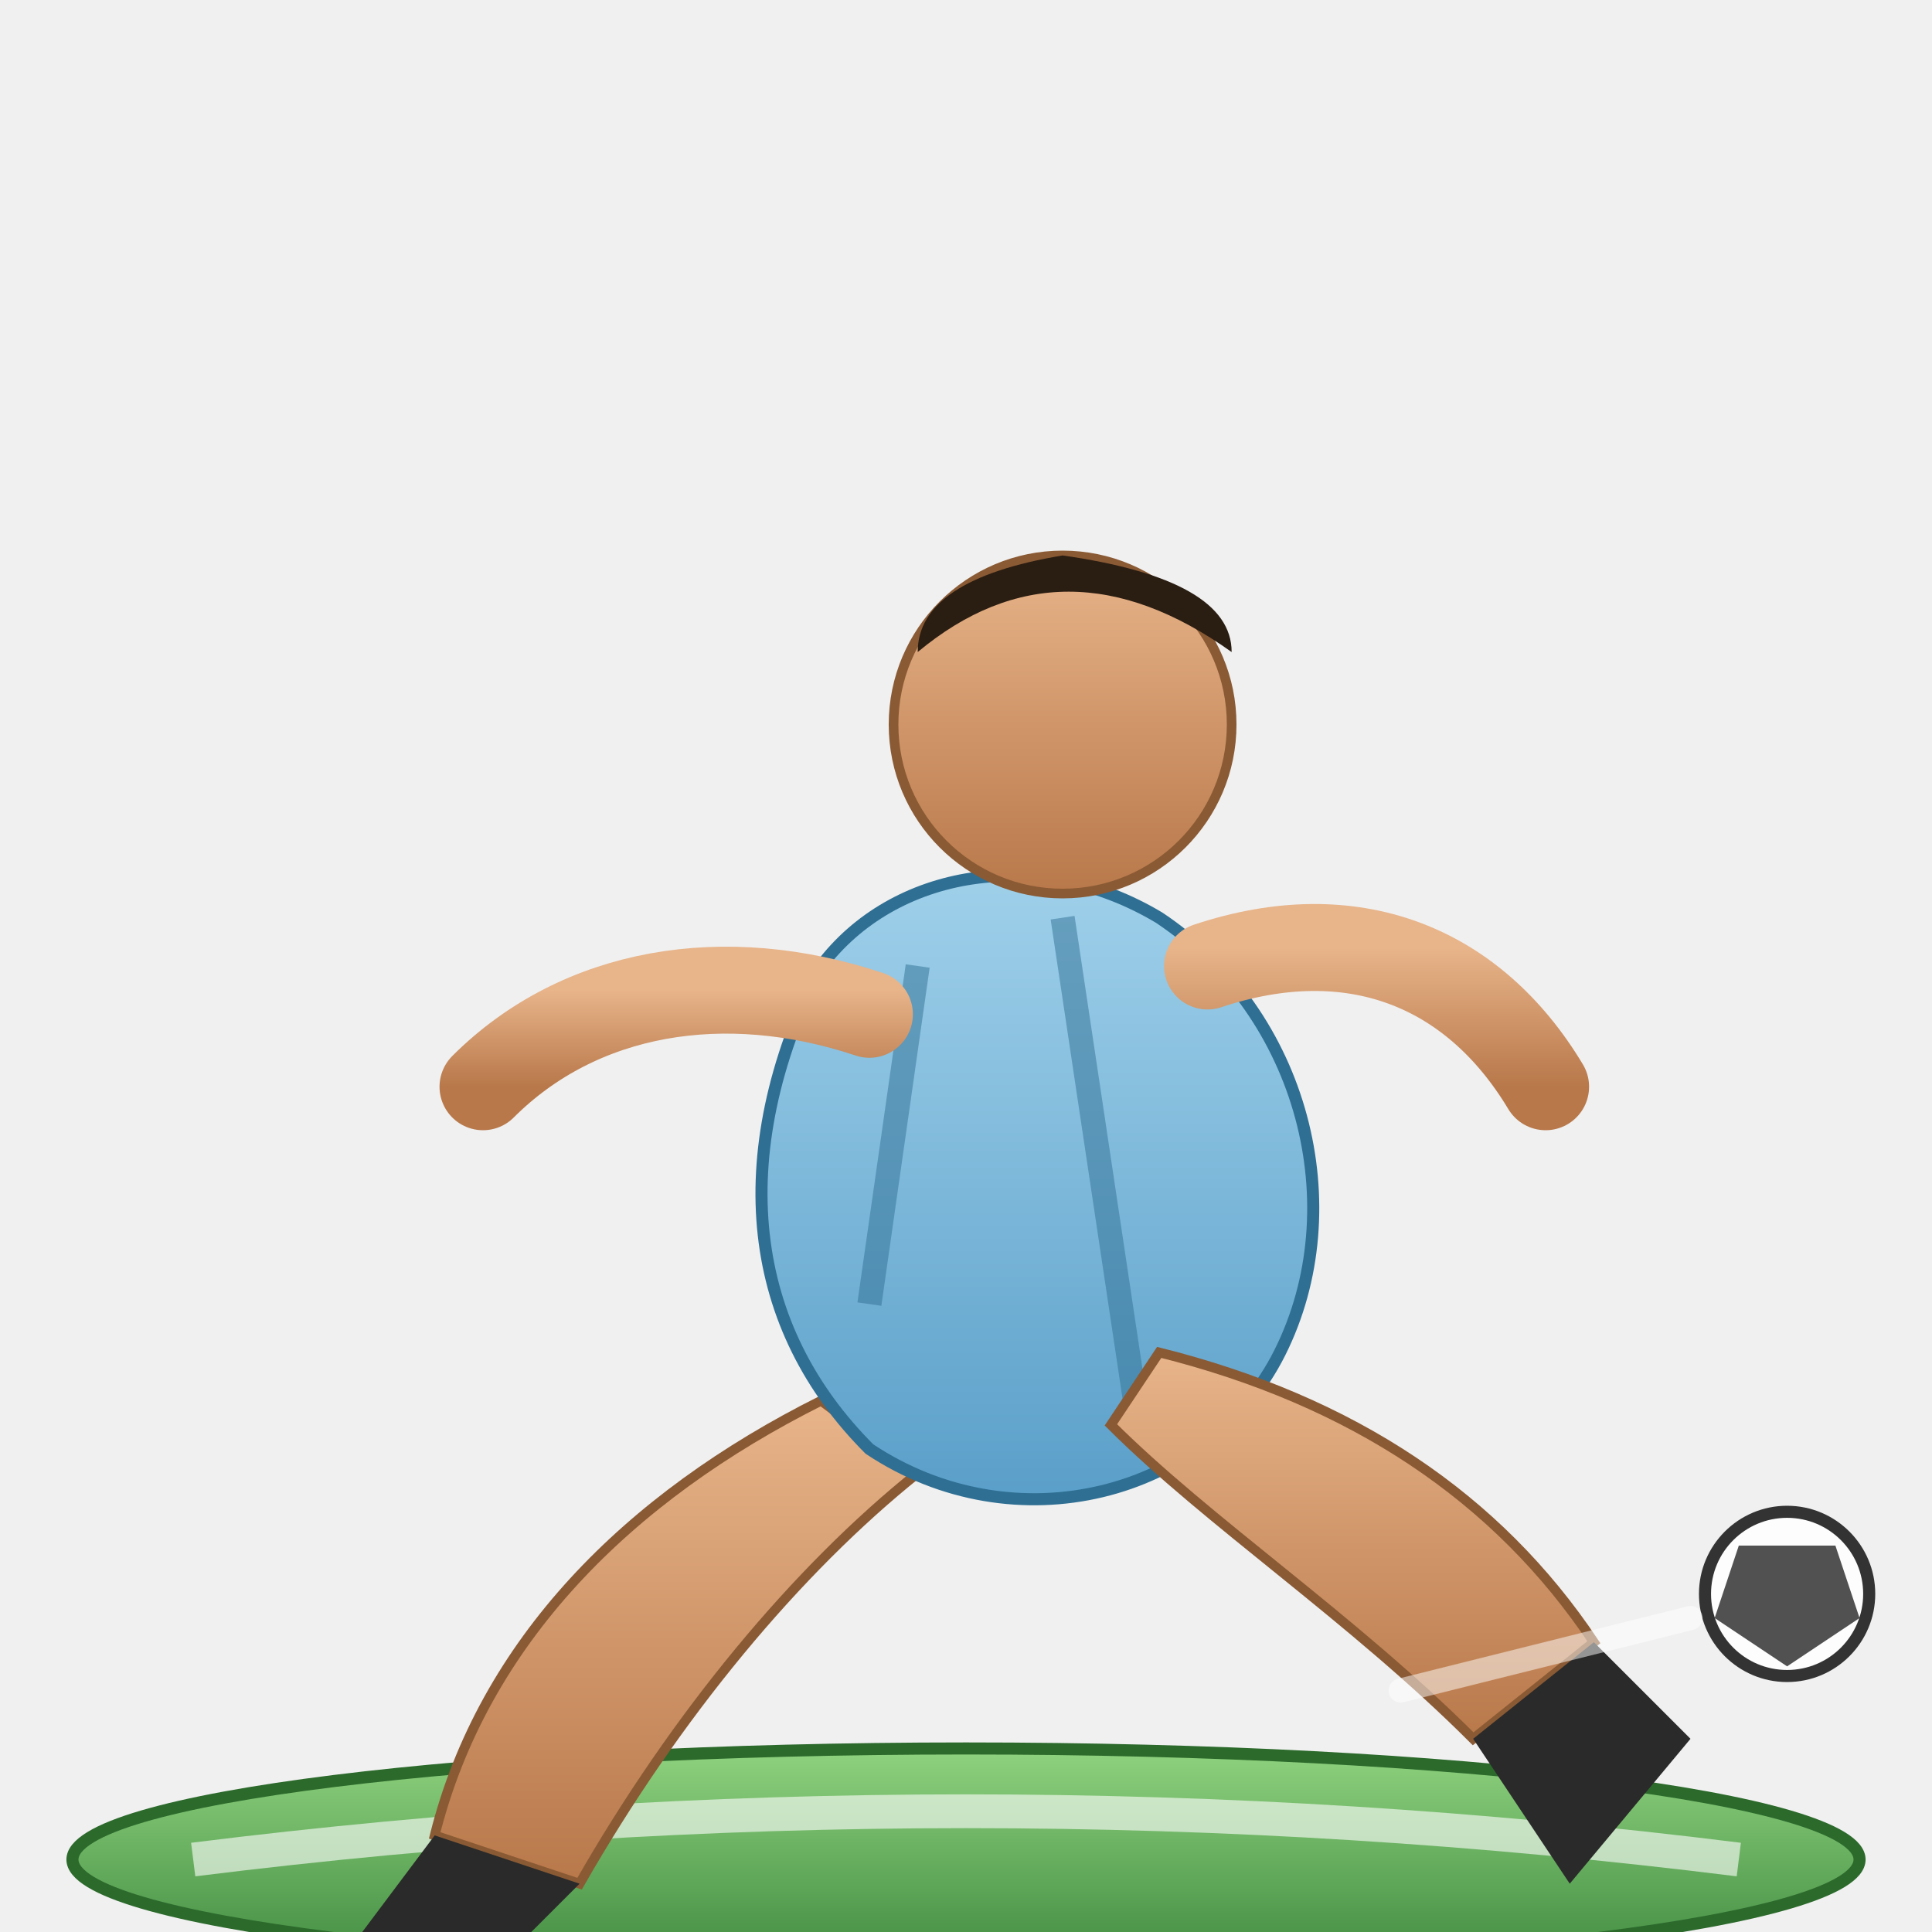
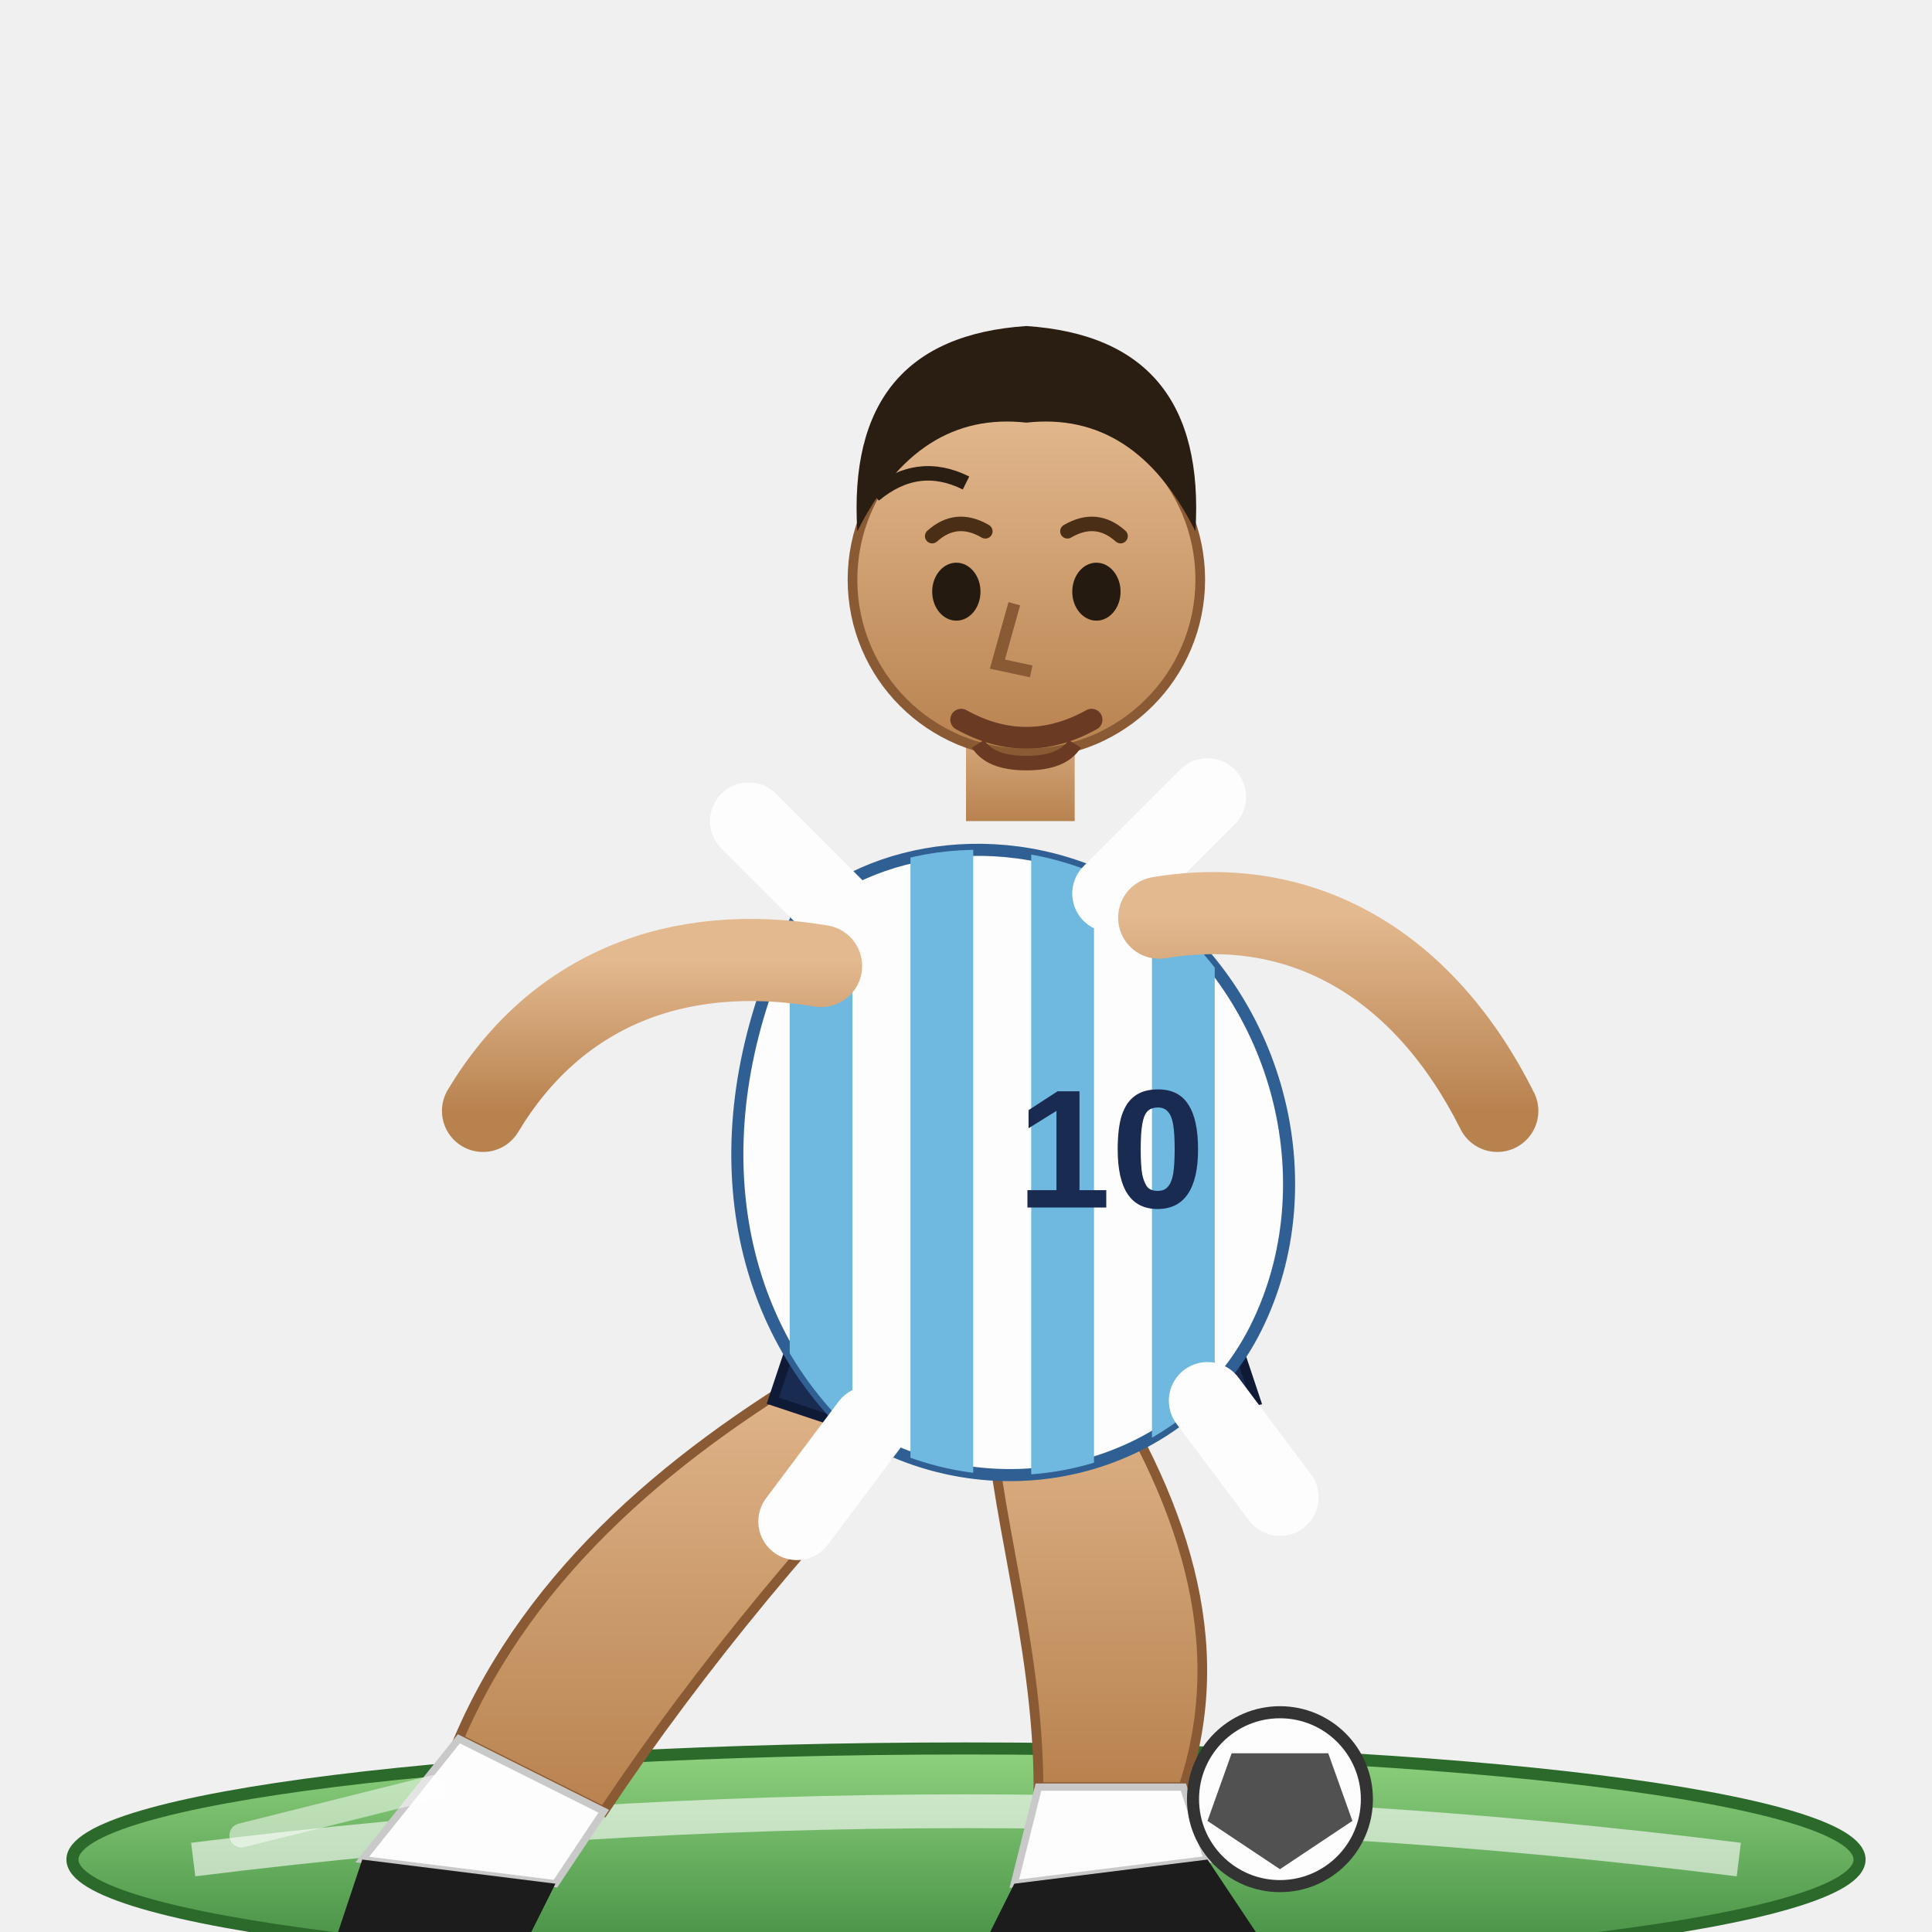
<svg xmlns="http://www.w3.org/2000/svg" viewBox="0 0 80 80">
  <defs>
    <linearGradient id="mfSkin" x1="0" y1="0" x2="0" y2="1">
-       <stop offset="0%" stop-color="#e8b48a" />
-       <stop offset="100%" stop-color="#b8784a" />
-     </linearGradient>
-     <linearGradient id="mfShirt" x1="0" y1="0" x2="0" y2="1">
-       <stop offset="0%" stop-color="#9fd0ea" />
-       <stop offset="100%" stop-color="#5a9fc9" />
+       <stop offset="0%" stop-color="#e3b98f" />
+       <stop offset="100%" stop-color="#b8824f" />
    </linearGradient>
    <linearGradient id="mfGrass" x1="0" y1="0" x2="0" y2="1">
      <stop offset="0%" stop-color="#8fd27f" />
      <stop offset="100%" stop-color="#3f8a3f" />
    </linearGradient>
+     <clipPath id="mfShirtClip">
+       <path d="M33,38 C29,46 30,54 35,59 C41,63 49,61 52,55 C55,49 53,41 47,37 C42,34 36,35 33,38 Z" />
+     </clipPath>
  </defs>
  <ellipse cx="40" cy="77" rx="37" ry="4.6" fill="url(#mfGrass)" stroke="#2c6a2c" stroke-width="0.5" />
  <path d="M8,77 Q40,73 72,77" fill="none" stroke="#ffffff" stroke-width="1.4" opacity="0.6" />
-   <path d="M34,58 C26,62 20,68 18,76 L24,78 C28,71 33,65 38,61 Z" fill="url(#mfSkin)" stroke="#8a5a34" stroke-width="0.4" />
-   <path d="M18,76 L24,78 L22,80 L15,80 Z" fill="#2a2a2a" />
-   <path d="M34,40 C30,48 31,55 36,60 C42,64 50,62 53,56 C56,50 54,42 48,38 C43,35 37,36 34,40 Z" fill="url(#mfShirt)" stroke="#2f6f93" stroke-width="0.5" />
-   <path d="M38,40 L36,54" stroke="#2f6f93" stroke-width="1" opacity="0.5" />
-   <path d="M44,38 L47,58" stroke="#2f6f93" stroke-width="1" opacity="0.5" />
-   <path d="M36,42 C30,40 24,41 20,45" fill="none" stroke="url(#mfSkin)" stroke-width="3.6" stroke-linecap="round" />
-   <path d="M50,40 C56,38 61,40 64,45" fill="none" stroke="url(#mfSkin)" stroke-width="3.6" stroke-linecap="round" />
-   <circle cx="44" cy="30" r="7" fill="url(#mfSkin)" stroke="#8a5a34" stroke-width="0.4" />
-   <path d="M38,27 Q44,22 51,27 Q51,24 44,23 Q38,24 38,27 Z" fill="#2a1d12" />
-   <path d="M48,56 C56,58 62,62 66,68 L61,72 C56,67 50,63 46,59 Z" fill="url(#mfSkin)" stroke="#8a5a34" stroke-width="0.4" />
-   <path d="M61,72 L66,68 L70,72 L65,78 Z" fill="#2a2a2a" />
+   <path d="M35,56 C28,60 22,65 19,72 L25,75 C29,69 34,63 39,58 Z" fill="url(#mfSkin)" stroke="#8a5a34" stroke-width="0.4" />
+   <path d="M19,72 L25,75 L23,78 L15,77 Z" fill="#fdfdfd" stroke="#c9c9c9" stroke-width="0.3" />
+   <path d="M15,77 L23,78 L22,80 L14,80 Z" fill="#1c1c1c" />
+   <path d="M45,56 C49,62 51,68 49,74 L43,74 C43,68 41,62 41,58 Z" fill="url(#mfSkin)" stroke="#8a5a34" stroke-width="0.4" />
+   <path d="M43,74 L49,74 L50,77 L42,78 Z" fill="#fdfdfd" stroke="#c9c9c9" stroke-width="0.3" />
+   <path d="M42,78 L50,77 L52,80 L41,80 Z" fill="#1c1c1c" />
+   <path d="M34,52 L50,52 L52,58 L43,60 L41,58 L38,60 L32,58 Z" fill="#1a2b52" stroke="#0e1a36" stroke-width="0.4" />
+   <path d="M34,52 L50,52" stroke="#9fd0ea" stroke-width="1.2" />
+   <path d="M33,38 C29,46 30,54 35,59 C41,63 49,61 52,55 C55,49 53,41 47,37 C42,34 36,35 33,38 Z" fill="#fdfdfd" stroke="#2f5f93" stroke-width="0.5" />
+   <g clip-path="url(#mfShirtClip)" stroke="#6fb8df" stroke-width="2.6">
+     <line x1="34" y1="34" x2="34" y2="64" />
+     <line x1="39" y1="33" x2="39" y2="65" />
+     <line x1="44" y1="33" x2="44" y2="65" />
+     <line x1="49" y1="34" x2="49" y2="63" />
+   </g>
+   <text x="46" y="50" text-anchor="middle" font-family="Arial,sans-serif" font-weight="700" font-size="7" fill="#1a2b52">10</text>
+   <path d="M35,38 L31,34 M36,59 L33,63" stroke="#fdfdfd" stroke-width="3.2" stroke-linecap="round" />
+   <path d="M46,37 L50,33 M50,58 L53,62" stroke="#fdfdfd" stroke-width="3.2" stroke-linecap="round" />
+   <path d="M34,40 C28,39 23,41 20,46" fill="none" stroke="url(#mfSkin)" stroke-width="3.4" stroke-linecap="round" />
+   <path d="M48,38 C54,37 59,40 62,46" fill="none" stroke="url(#mfSkin)" stroke-width="3.4" stroke-linecap="round" />
+   <rect x="40" y="29" width="4.5" height="5" fill="url(#mfSkin)" />
+   <circle cx="42.5" cy="24" r="7.2" fill="url(#mfSkin)" stroke="#8a5a34" stroke-width="0.4" />
+   <path d="M35.5,22 Q35,14 42.5,13.5 Q50,14 49.5,22 Q47,17 42.5,17.5 Q38,17 35.5,22 Z" fill="#2a1d12" />
+   <path d="M36.2,20.5 Q38,19 40,20" fill="none" stroke="#2a1d12" stroke-width="0.6" />
+   <ellipse cx="39.6" cy="24.5" rx="1" ry="1.2" fill="#241a10" />
+   <ellipse cx="45.4" cy="24.5" rx="1" ry="1.2" fill="#241a10" />
+   <path d="M38.6,22.2 Q39.6,21.3 40.8,22" stroke="#4a2f16" stroke-width="0.6" fill="none" stroke-linecap="round" />
+   <path d="M44.2,22 Q45.4,21.3 46.4,22.2" stroke="#4a2f16" stroke-width="0.6" fill="none" stroke-linecap="round" />
+   <path d="M42,25 L41.3,27.5 L42.7,27.8" stroke="#8a5a34" stroke-width="0.5" fill="none" />
+   <path d="M39.8,29.8 Q42.5,31.3 45.2,29.8" stroke="#6a3a22" stroke-width="0.9" fill="none" stroke-linecap="round" />
+   <path d="M40.5,30.8 Q41,31.6 42.5,31.6 Q44,31.6 44.5,30.8" stroke="#6a3a22" stroke-width="0.6" fill="none" />
  <g>
-     <animateTransform attributeName="transform" type="translate" values="0,0; 6,-3; 0,0" dur="1.6s" repeatCount="indefinite" />
-     <circle cx="74" cy="66" r="3.4" fill="#fdfdfd" stroke="#333" stroke-width="0.5" />
-     <path d="M72,64 L76,64 L77,67 L74,69 L71,67 Z" fill="#333" opacity="0.85" />
+     <animateTransform attributeName="transform" type="translate" values="0,0; 1.5,-0.8; 0,0" dur="0.9s" repeatCount="indefinite" />
+     <circle cx="53" cy="74.5" r="3.6" fill="#fdfdfd" stroke="#333" stroke-width="0.5" />
+     <path d="M51,72.6 L55,72.6 L56,75.4 L53,77.4 L50,75.4 Z" fill="#333" opacity="0.85" />
  </g>
-   <path d="M58,70 L70,67" stroke="#ffffff" stroke-width="1" opacity="0.5" stroke-linecap="round">
-     <animate attributeName="opacity" values="0.6;0;0.6" dur="1.6s" repeatCount="indefinite" />
+   <path d="M10,76 L18,74" stroke="#ffffff" stroke-width="1" opacity="0.5" stroke-linecap="round">
+     <animate attributeName="opacity" values="0.6;0;0.6" dur="1.3s" repeatCount="indefinite" />
  </path>
</svg>
